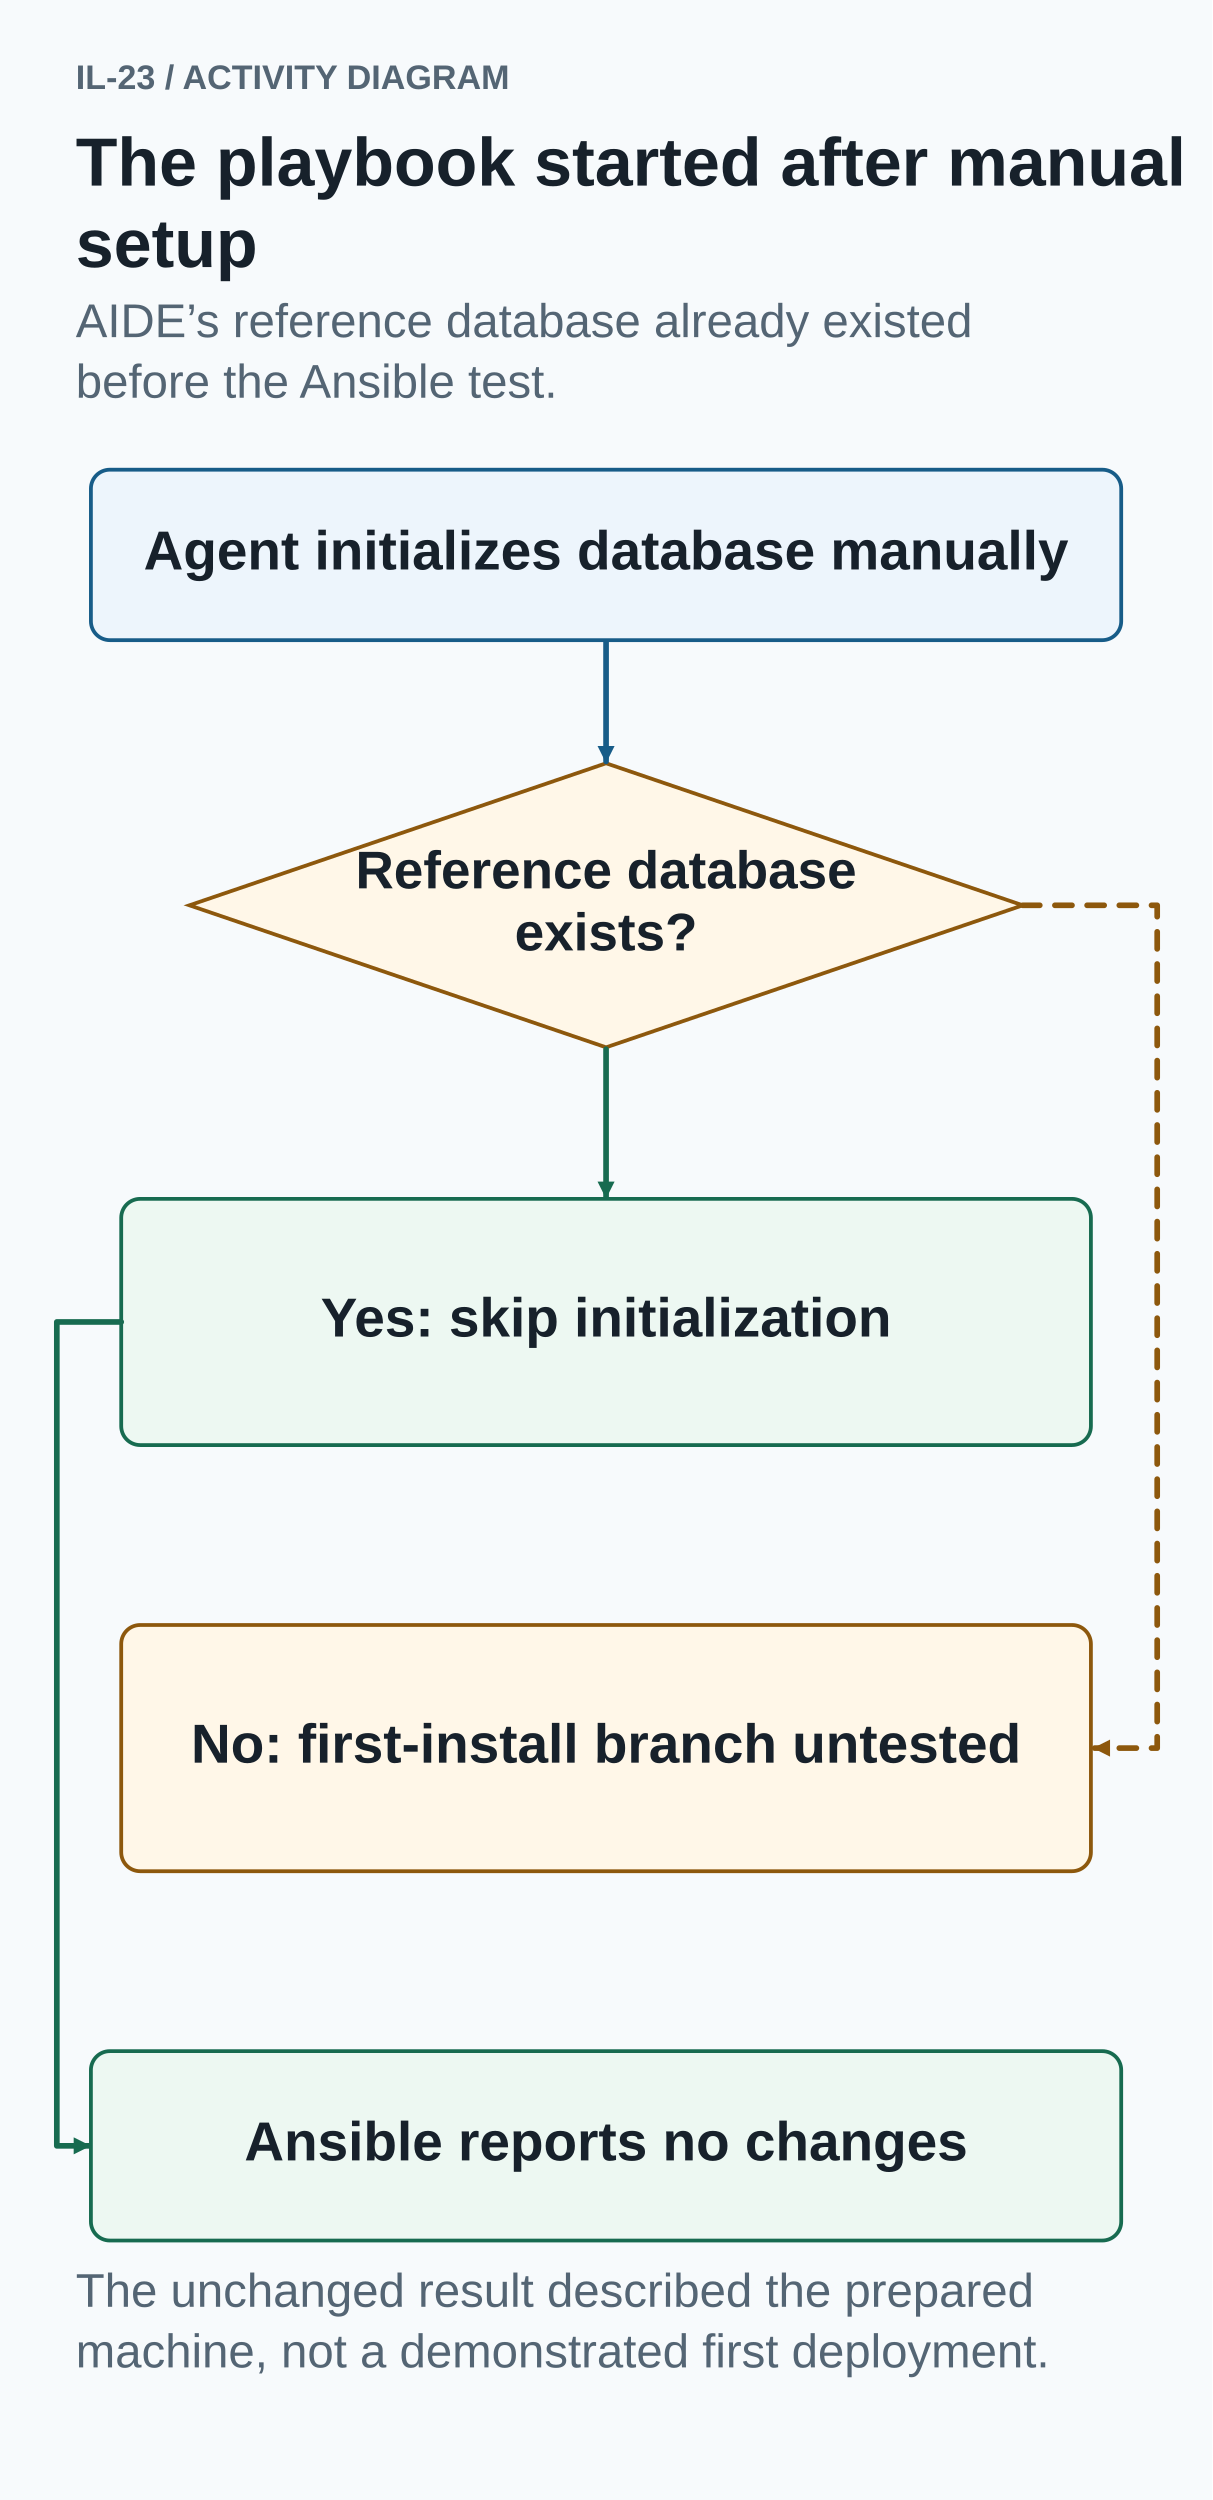
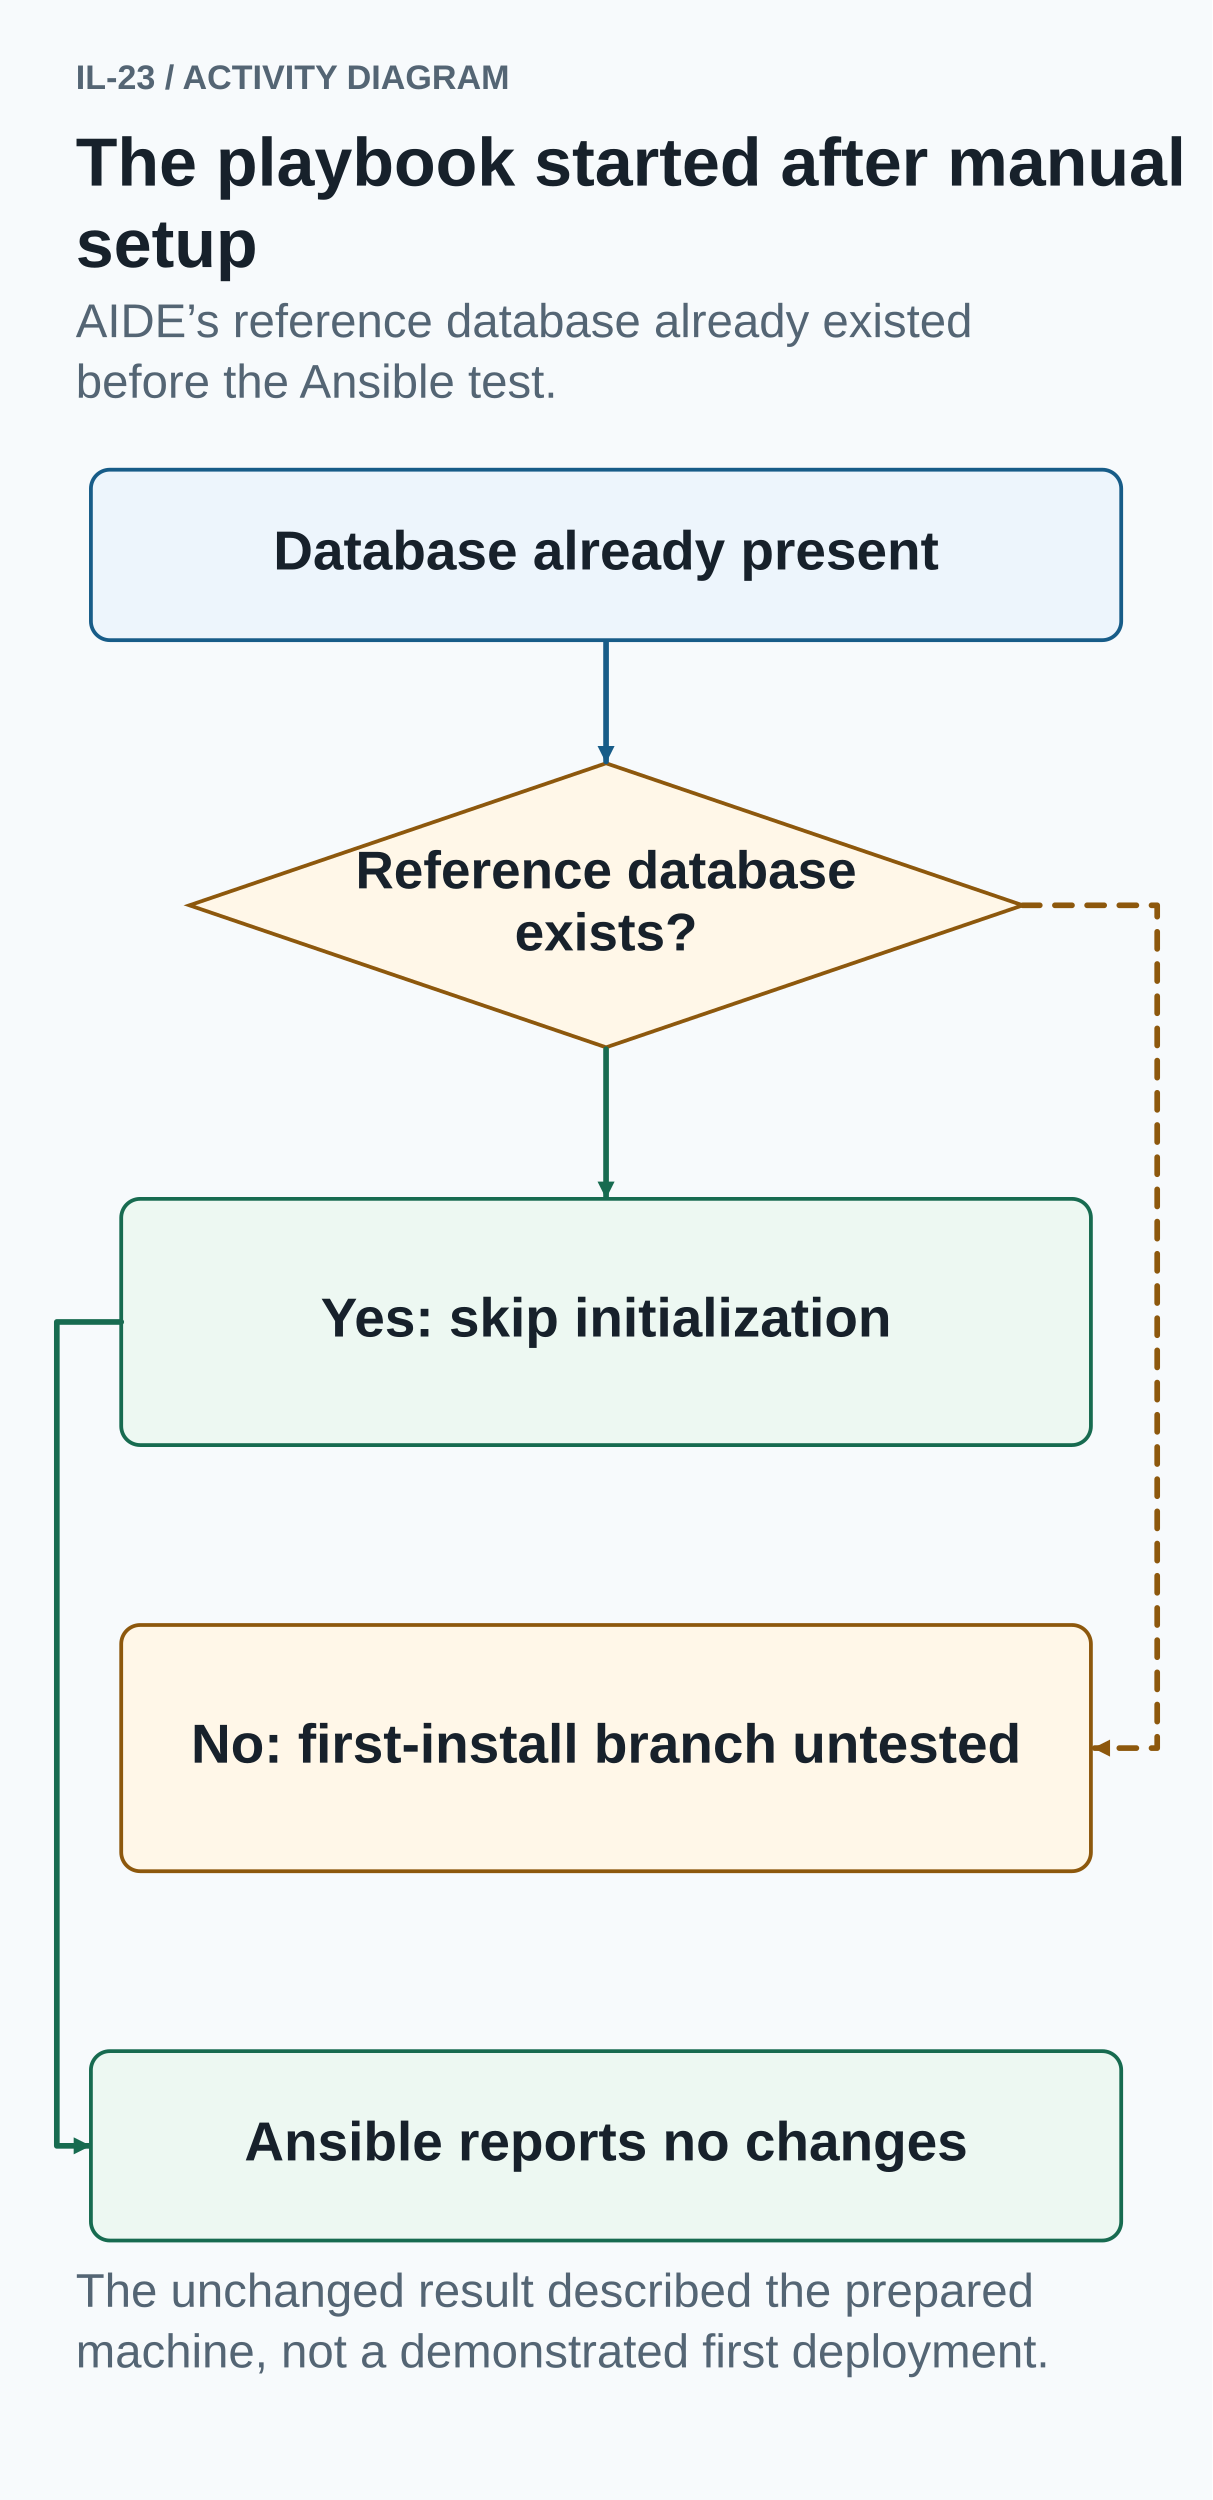
<svg xmlns="http://www.w3.org/2000/svg" width="640" height="1320" viewBox="0 0 640 1320" role="img" aria-labelledby="title desc">
  <style>text{font-family:Arial,Helvetica,sans-serif;fill:#17212b} .label{font-weight:700} .small{fill:#546574}</style>
  <defs>
    <marker id="blue" viewBox="0 0 10 10" refX="9" refY="5" markerWidth="9" markerHeight="9" orient="auto" markerUnits="userSpaceOnUse">
      <path d="M0 0 L10 5 L0 10Z" fill="#175c88" />
    </marker>
    <marker id="blue-start" viewBox="0 0 10 10" refX="1" refY="5" markerWidth="9" markerHeight="9" orient="auto" markerUnits="userSpaceOnUse">
      <path d="M10 0 L0 5 L10 10Z" fill="#175c88" />
    </marker>
    <marker id="green" viewBox="0 0 10 10" refX="9" refY="5" markerWidth="9" markerHeight="9" orient="auto" markerUnits="userSpaceOnUse">
      <path d="M0 0 L10 5 L0 10Z" fill="#176b50" />
    </marker>
    <marker id="green-start" viewBox="0 0 10 10" refX="1" refY="5" markerWidth="9" markerHeight="9" orient="auto" markerUnits="userSpaceOnUse">
      <path d="M10 0 L0 5 L10 10Z" fill="#176b50" />
    </marker>
    <marker id="red" viewBox="0 0 10 10" refX="9" refY="5" markerWidth="9" markerHeight="9" orient="auto" markerUnits="userSpaceOnUse">
      <path d="M0 0 L10 5 L0 10Z" fill="#a3342c" />
    </marker>
    <marker id="red-start" viewBox="0 0 10 10" refX="1" refY="5" markerWidth="9" markerHeight="9" orient="auto" markerUnits="userSpaceOnUse">
      <path d="M10 0 L0 5 L10 10Z" fill="#a3342c" />
    </marker>
    <marker id="amber" viewBox="0 0 10 10" refX="9" refY="5" markerWidth="9" markerHeight="9" orient="auto" markerUnits="userSpaceOnUse">
      <path d="M0 0 L10 5 L0 10Z" fill="#8d580d" />
    </marker>
    <marker id="amber-start" viewBox="0 0 10 10" refX="1" refY="5" markerWidth="9" markerHeight="9" orient="auto" markerUnits="userSpaceOnUse">
      <path d="M10 0 L0 5 L10 10Z" fill="#8d580d" />
    </marker>
    <marker id="ink" viewBox="0 0 10 10" refX="9" refY="5" markerWidth="9" markerHeight="9" orient="auto" markerUnits="userSpaceOnUse">
      <path d="M0 0 L10 5 L0 10Z" fill="#17212b" />
    </marker>
    <marker id="ink-start" viewBox="0 0 10 10" refX="1" refY="5" markerWidth="9" markerHeight="9" orient="auto" markerUnits="userSpaceOnUse">
      <path d="M10 0 L0 5 L10 10Z" fill="#17212b" />
    </marker>
    <marker id="muted" viewBox="0 0 10 10" refX="9" refY="5" markerWidth="9" markerHeight="9" orient="auto" markerUnits="userSpaceOnUse">
      <path d="M0 0 L10 5 L0 10Z" fill="#546574" />
    </marker>
    <marker id="muted-start" viewBox="0 0 10 10" refX="1" refY="5" markerWidth="9" markerHeight="9" orient="auto" markerUnits="userSpaceOnUse">
      <path d="M10 0 L0 5 L10 10Z" fill="#546574" />
    </marker>
    <marker id="line" viewBox="0 0 10 10" refX="9" refY="5" markerWidth="9" markerHeight="9" orient="auto" markerUnits="userSpaceOnUse">
      <path d="M0 0 L10 5 L0 10Z" fill="#b8c7d3" />
    </marker>
    <marker id="line-start" viewBox="0 0 10 10" refX="1" refY="5" markerWidth="9" markerHeight="9" orient="auto" markerUnits="userSpaceOnUse">
      <path d="M10 0 L0 5 L10 10Z" fill="#b8c7d3" />
    </marker>
  </defs>
  <rect width="640" height="1320" fill="#f7fafc" />
  <text x="40" y="47" font-size="18" fill="#546574" style="fill:#546574" text-anchor="start" font-weight="700">IL-23  /  ACTIVITY DIAGRAM</text>
  <text x="40" y="98" font-size="36" fill="#17212b" style="fill:#17212b" text-anchor="start" font-weight="700">The playbook started after manual</text>
  <text x="40" y="141" font-size="36" fill="#17212b" style="fill:#17212b" text-anchor="start" font-weight="700">setup</text>
  <text x="40" y="178" font-size="25" fill="#546574" style="fill:#546574" text-anchor="start">AIDE’s reference database already existed</text>
  <text x="40" y="210" font-size="25" fill="#546574" style="fill:#546574" text-anchor="start">before the Ansible test.</text>
-   <g data-node="Agent initializes database manually" data-bounds="48,248,544,90">
+   <g data-node="Package installed directly; database already present" data-bounds="48,248,544,90">
    <rect x="48" y="248" width="544" height="90" rx="10" fill="#edf5fc" stroke="#175c88" stroke-width="2" />
-     <text x="320" y="300.685" font-size="29" fill="#17212b" style="fill:#17212b" text-anchor="middle" font-weight="700">Agent initializes database manually</text>
+     <text x="320" y="300.685" font-size="29" fill="#17212b" style="fill:#17212b" text-anchor="middle" font-weight="700">Database already present</text>
  </g>
  <g data-node="Reference database exists?" data-bounds="100,403,440,150">
    <path d="M320.0 403 L540 478.0 L320.0 553 L100 478.0 Z" fill="#fff7e8" stroke="#8d580d" stroke-width="2" />
    <text x="320" y="469.04" font-size="28" fill="#17212b" style="fill:#17212b" text-anchor="middle" font-weight="700">Reference database</text>
    <text x="320" y="501.8" font-size="28" fill="#17212b" style="fill:#17212b" text-anchor="middle" font-weight="700">exists?</text>
  </g>
  <path d="M320 339 L320 402" fill="none" stroke="#175c88" stroke-width="3" stroke-linecap="round" stroke-linejoin="round" marker-end="url(#blue)" />
  <g data-node="Yes: skip initialization" data-bounds="64,633,512,130">
    <rect x="64" y="633" width="512" height="130" rx="10" fill="#edf8f2" stroke="#176b50" stroke-width="2" />
    <text x="320" y="705.685" font-size="29" fill="#17212b" style="fill:#17212b" text-anchor="middle" font-weight="700">Yes: skip initialization</text>
  </g>
  <g data-node="No: first-install branch untested" data-bounds="64,858,512,130">
    <rect x="64" y="858" width="512" height="130" rx="10" fill="#fff7e8" stroke="#8d580d" stroke-width="2" />
    <text x="320" y="930.685" font-size="29" fill="#17212b" style="fill:#17212b" text-anchor="middle" font-weight="700">No: first-install branch untested</text>
  </g>
  <g data-node="Ansible reports no changes" data-bounds="48,1083,544,100">
    <rect x="48" y="1083" width="544" height="100" rx="10" fill="#edf8f2" stroke="#176b50" stroke-width="2" />
    <text x="320" y="1140.69" font-size="29" fill="#17212b" style="fill:#17212b" text-anchor="middle" font-weight="700">Ansible reports no changes</text>
  </g>
  <path d="M320 554 L320 632" fill="none" stroke="#176b50" stroke-width="3" stroke-linecap="round" stroke-linejoin="round" marker-end="url(#green)" />
  <path d="M540 478 L611 478 L611 923 L578 923" fill="none" stroke="#8d580d" stroke-width="3" stroke-linecap="round" stroke-linejoin="round" stroke-dasharray="9 8" marker-end="url(#amber)" />
  <path d="M64 698 L30 698 L30 1133 L47 1133" fill="none" stroke="#176b50" stroke-width="3" stroke-linecap="round" stroke-linejoin="round" marker-end="url(#green)" />
  <text x="40" y="1218" font-size="25" fill="#546574" style="fill:#546574" text-anchor="start">The unchanged result described the prepared</text>
  <text x="40" y="1250" font-size="25" fill="#546574" style="fill:#546574" text-anchor="start">machine, not a demonstrated first deployment.</text>
</svg>
